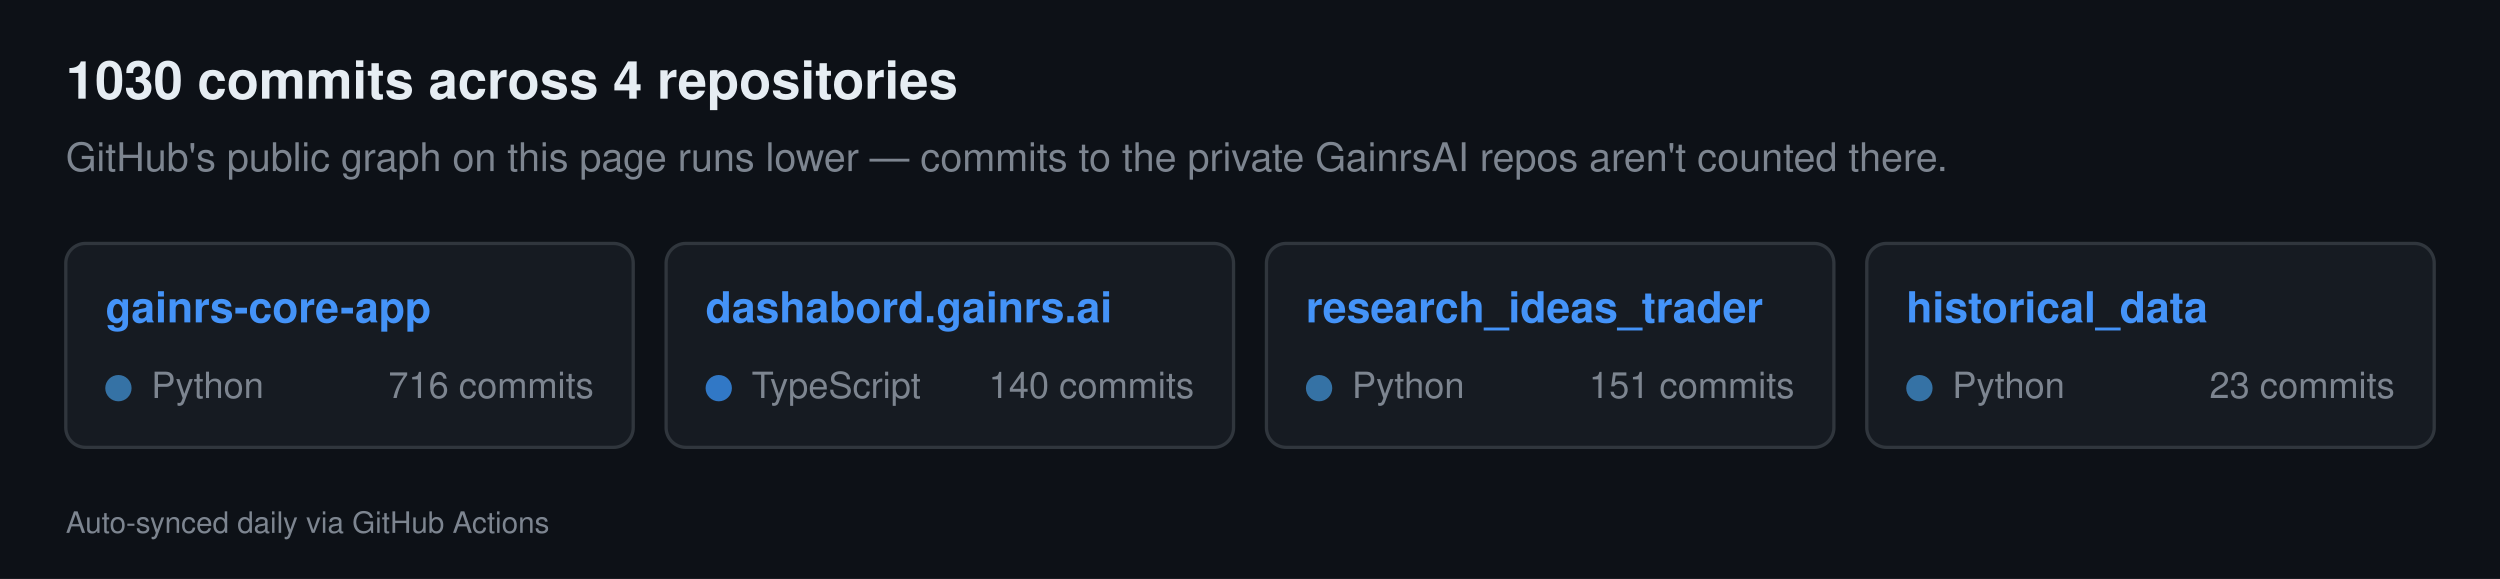
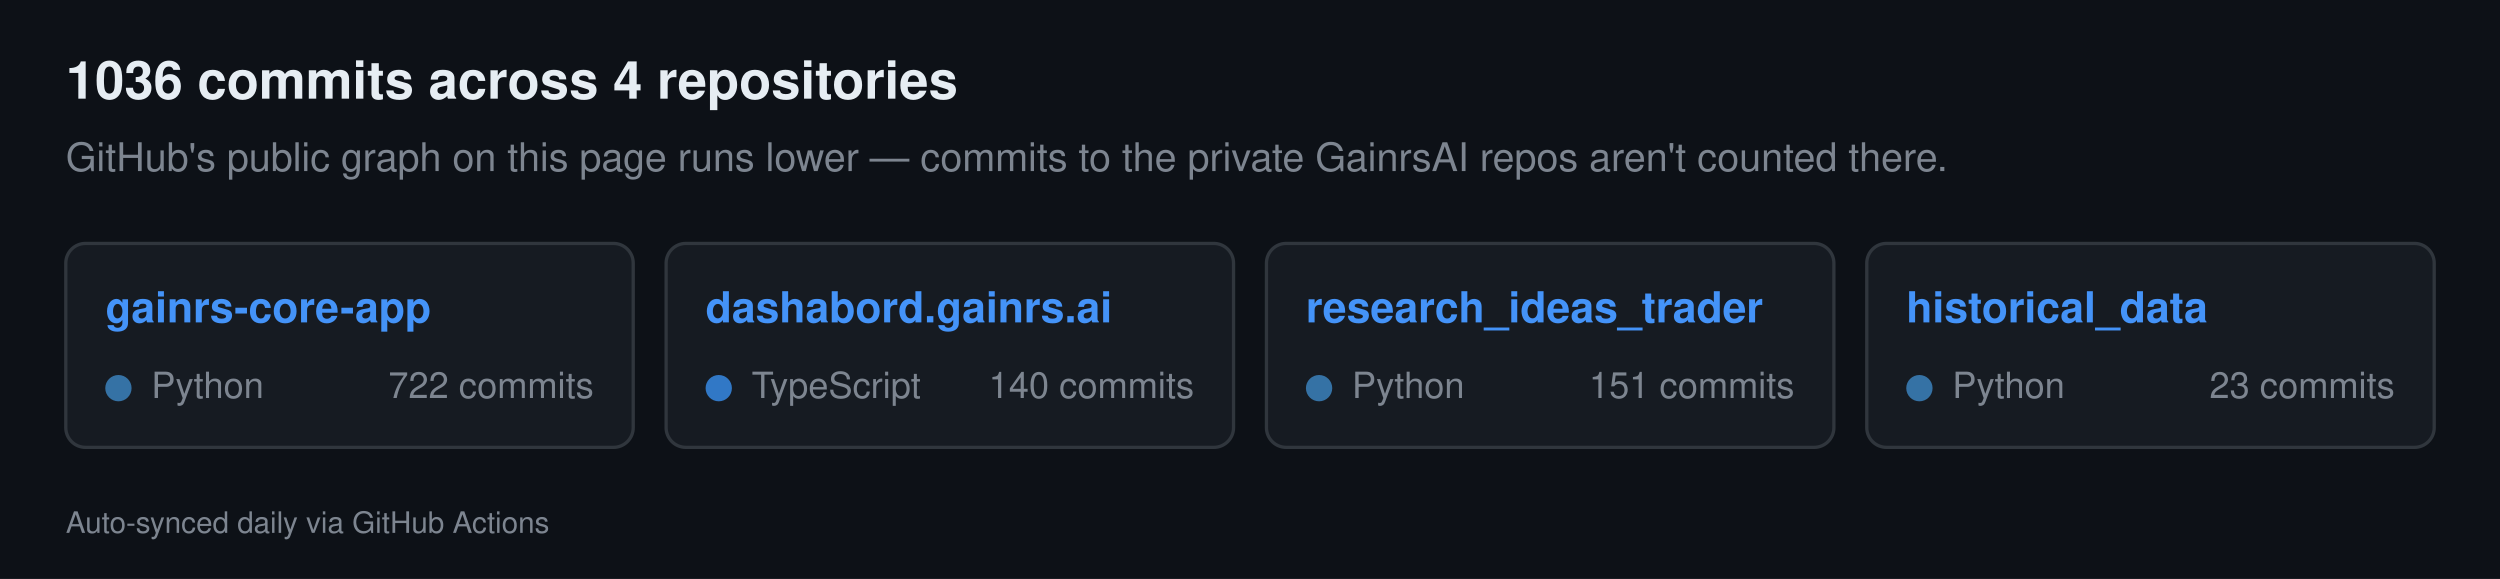
- <svg xmlns="http://www.w3.org/2000/svg" width="760" height="176" viewBox="0 0 760 176" font-family="-apple-system, BlinkMacSystemFont, 'Segoe UI', Helvetica, Arial, sans-serif" role="img" aria-label="1030 commits across 4 repositories">
+ <svg xmlns="http://www.w3.org/2000/svg" width="760" height="176" viewBox="0 0 760 176" font-family="-apple-system, BlinkMacSystemFont, 'Segoe UI', Helvetica, Arial, sans-serif" role="img" aria-label="1036 commits across 4 repositories">
  <rect width="760" height="176" fill="#0d1117" />
-   <text x="20" y="30" font-size="16" font-weight="600" fill="#e6edf3">1030 commits across 4 repositories</text>
+   <text x="20" y="30" font-size="16" font-weight="600" fill="#e6edf3">1036 commits across 4 repositories</text>
  <text x="20" y="52" font-size="12" fill="#7d8590">GitHub's public graph on this page runs lower — commits to the private GainrsAI repos aren't counted there.</text>
  <rect x="20.0" y="74" width="172.5" height="62" rx="6" fill="#161b22" stroke="#30363d" />
  <text x="32.0" y="98" font-size="13" font-weight="600" fill="#4493f8">gainrs-core-app</text>
  <circle cx="36.0" cy="118" r="4" fill="#3572A5" />
  <text x="46.0" y="121" font-size="11" fill="#7d8590">Python</text>
-   <text x="180.5" y="121" font-size="11" fill="#7d8590" text-anchor="end">716 commits</text>
+   <text x="180.5" y="121" font-size="11" fill="#7d8590" text-anchor="end">722 commits</text>
  <rect x="202.5" y="74" width="172.5" height="62" rx="6" fill="#161b22" stroke="#30363d" />
  <text x="214.5" y="98" font-size="13" font-weight="600" fill="#4493f8">dashabord.gainrs.ai</text>
  <circle cx="218.5" cy="118" r="4" fill="#3178c6" />
  <text x="228.5" y="121" font-size="11" fill="#7d8590">TypeScript</text>
  <text x="363.0" y="121" font-size="11" fill="#7d8590" text-anchor="end">140 commits</text>
  <rect x="385.0" y="74" width="172.5" height="62" rx="6" fill="#161b22" stroke="#30363d" />
  <text x="397.0" y="98" font-size="13" font-weight="600" fill="#4493f8">research_ideas_trader</text>
  <circle cx="401.0" cy="118" r="4" fill="#3572A5" />
  <text x="411.0" y="121" font-size="11" fill="#7d8590">Python</text>
  <text x="545.5" y="121" font-size="11" fill="#7d8590" text-anchor="end">151 commits</text>
  <rect x="567.5" y="74" width="172.5" height="62" rx="6" fill="#161b22" stroke="#30363d" />
  <text x="579.5" y="98" font-size="13" font-weight="600" fill="#4493f8">historical_data</text>
  <circle cx="583.5" cy="118" r="4" fill="#3572A5" />
  <text x="593.5" y="121" font-size="11" fill="#7d8590">Python</text>
  <text x="728.0" y="121" font-size="11" fill="#7d8590" text-anchor="end">23 commits</text>
  <text x="20" y="162" font-size="9" fill="#7d8590">Auto-synced daily via GitHub Actions</text>
</svg>
